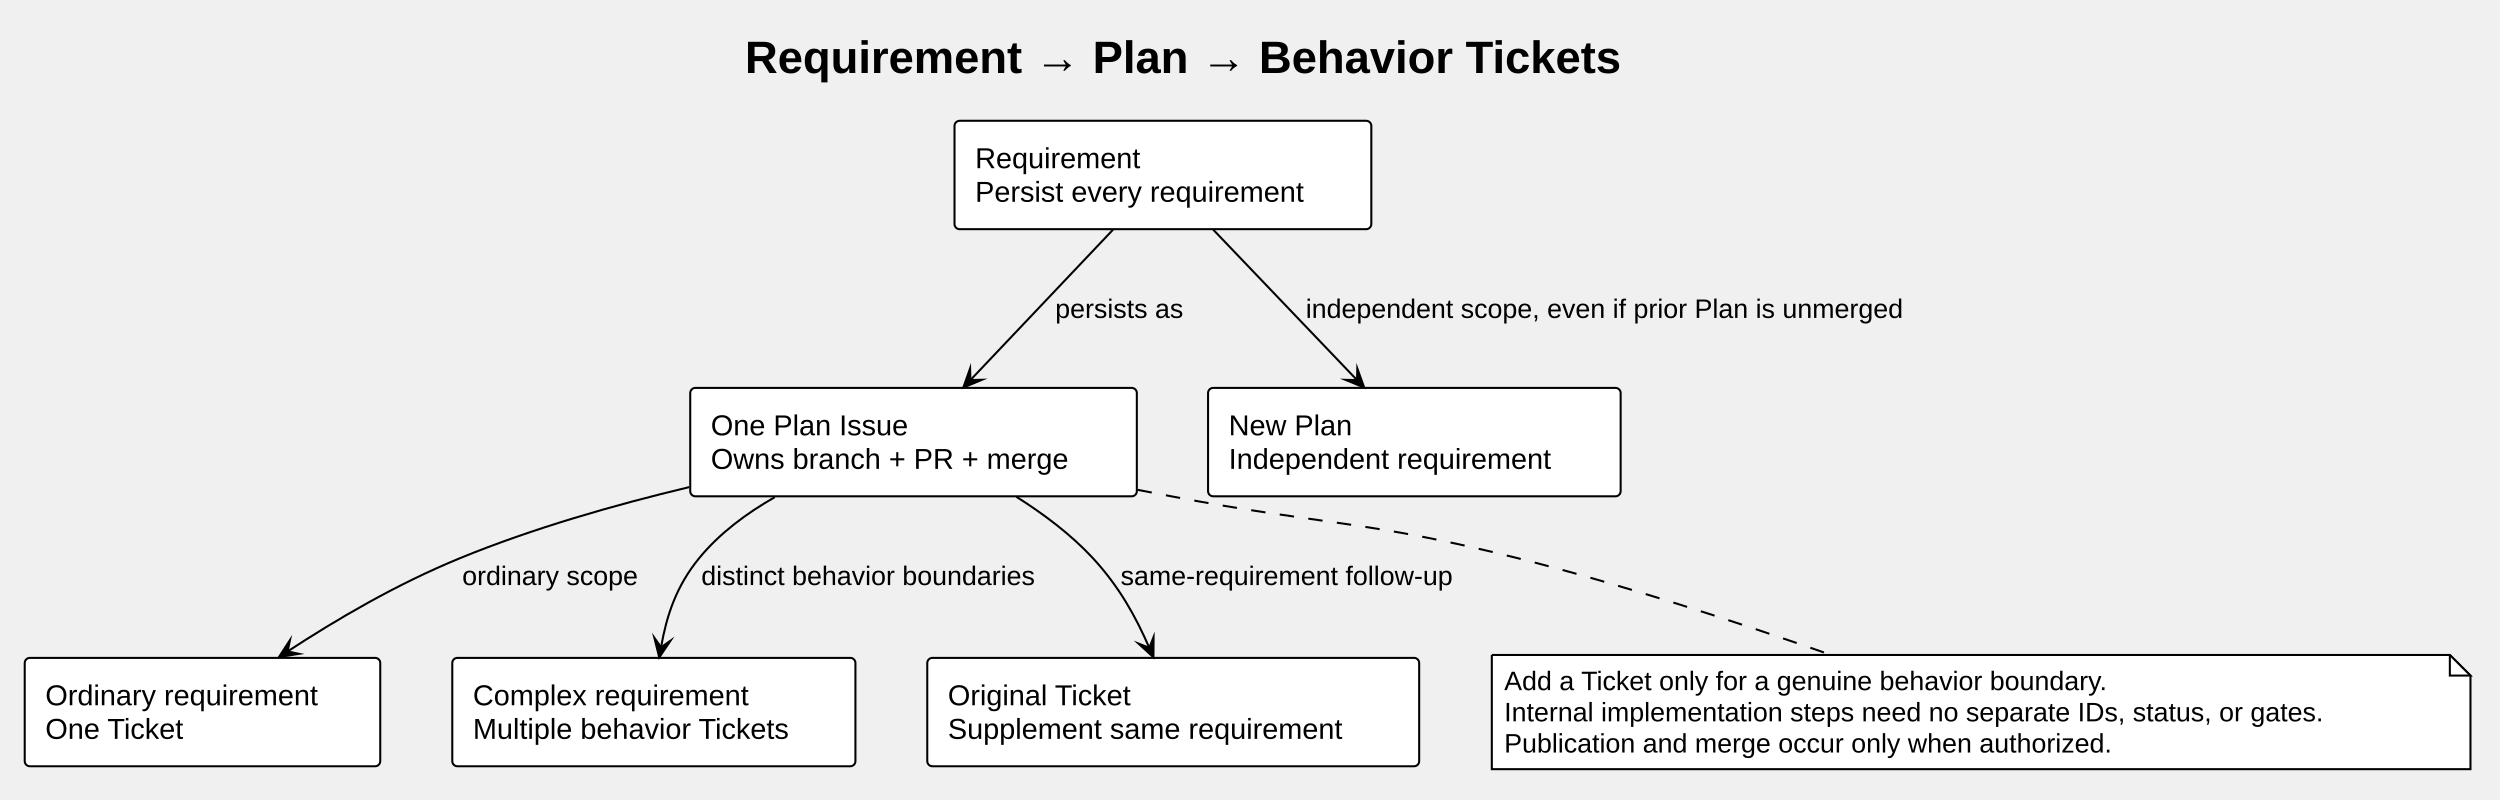
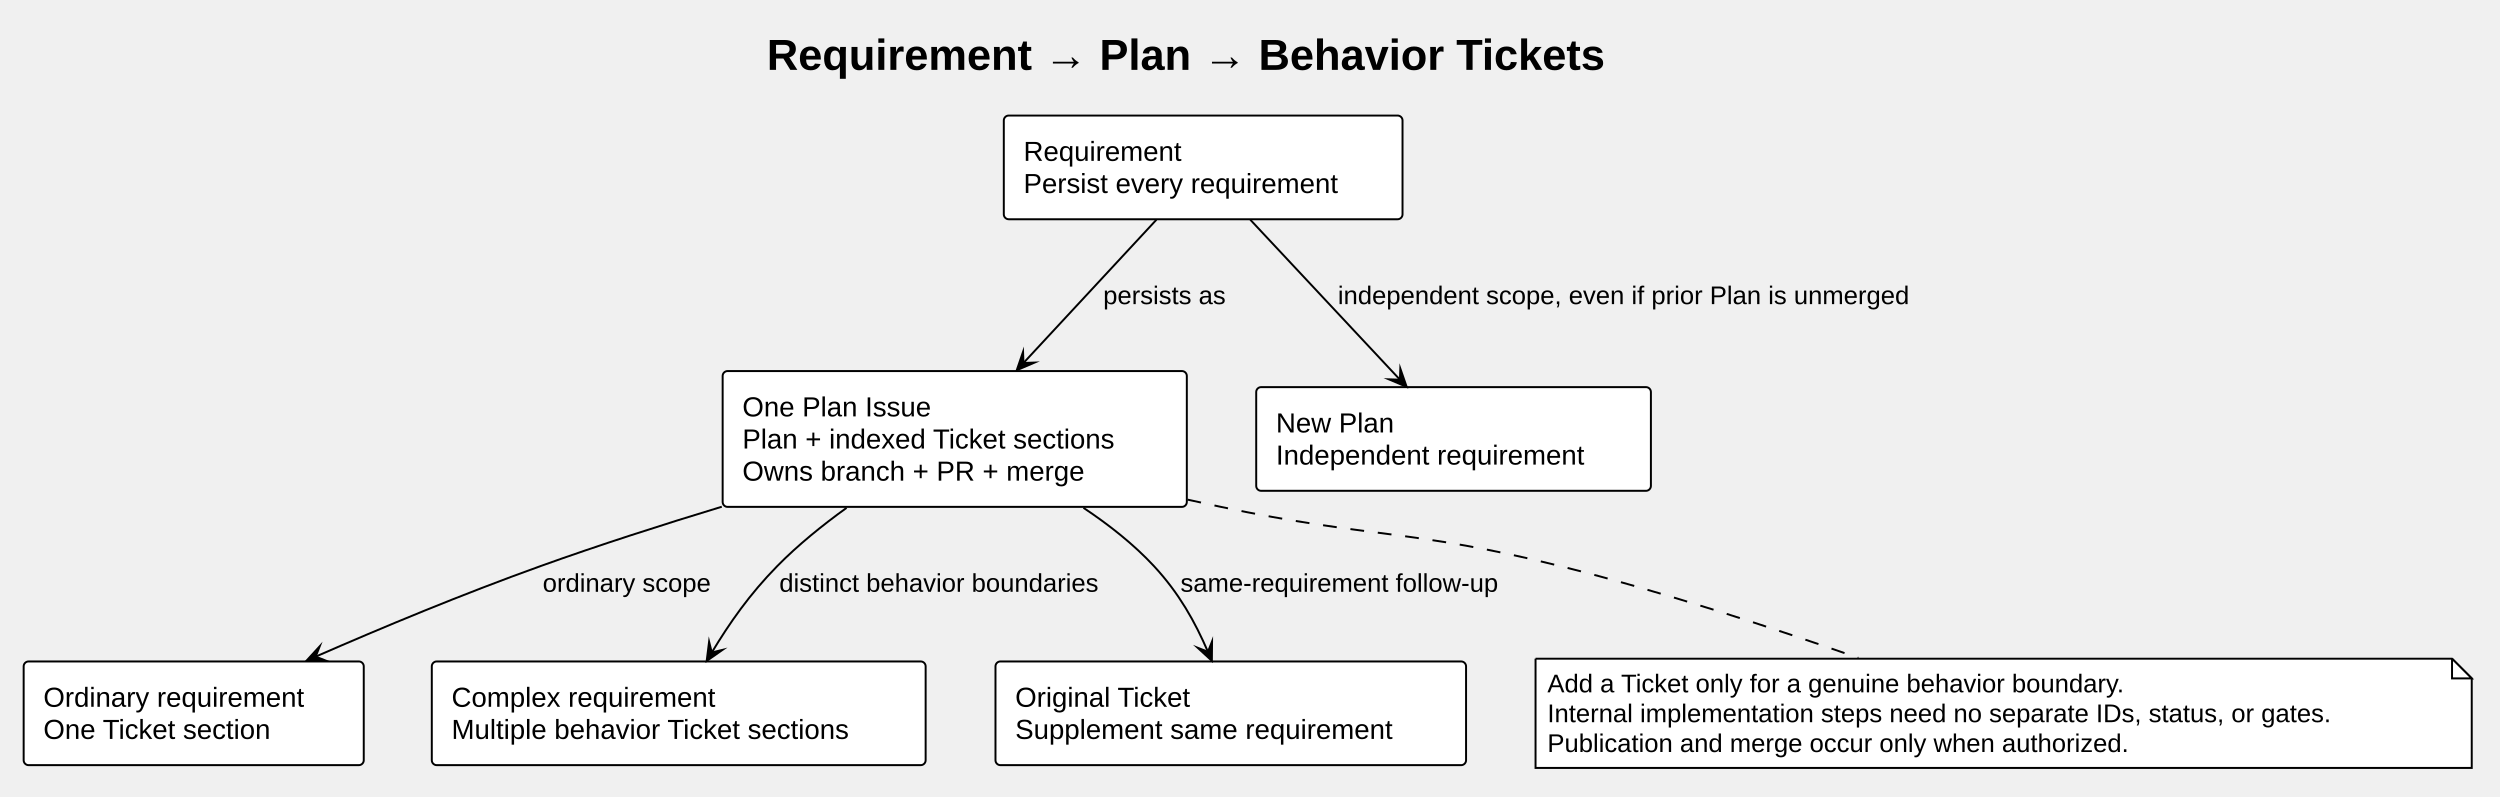
- <svg xmlns="http://www.w3.org/2000/svg" version="1.1" data-diagram-type="DESCRIPTION" style="width:1213px;height:388px;background:#FFFFFF;" width="1213px" height="388px" viewBox="0 0 1213 388" zoomAndPan="magnify" preserveAspectRatio="none" contentStyleType="text/css">
+ <svg xmlns="http://www.w3.org/2000/svg" version="1.1" data-diagram-type="DESCRIPTION" style="width:1268px;height:404px;background:#FFFFFF;" width="1268px" height="404px" viewBox="0 0 1268 404" zoomAndPan="magnify" preserveAspectRatio="none" contentStyleType="text/css">
  <defs />
  <g font-family="sans-serif" lengthAdjust="spacing">
    <g class="title" data-source-line="6">
-       <text x="361.466" y="35.421" fill="#000" font-size="22" textLength="488.737" font-weight="700" font-family="Arial">Requirement → Plan → Behavior Tickets</text>
+       <text x="388.966" y="35.421" fill="#000" font-size="22" textLength="488.737" font-weight="700" font-family="Arial">Requirement → Plan → Behavior Tickets</text>
    </g>
    <g class="entity" data-qualified-name="requirement" id="ent0001" data-source-line="8">
-       <rect x="463.13" y="58.609" width="202.232" height="52.594" fill="#FFF" style="stroke:#000;stroke-width:1;" rx="2.5" ry="2.5" />
-       <text x="473.13" y="81.604" fill="#000" font-size="14" textLength="90.973" font-family="Arial">Requirement</text>
-       <text x="473.13" y="97.901" fill="#000" font-size="14" textLength="182.232" font-family="Arial">Persist every requirement</text>
+       <rect x="509.13" y="58.609" width="202.232" height="52.594" fill="#FFF" style="stroke:#000;stroke-width:1;" rx="2.5" ry="2.5" />
+       <text x="519.13" y="81.604" fill="#000" font-size="14" textLength="90.973" font-family="Arial">Requirement</text>
+       <text x="519.13" y="97.901" fill="#000" font-size="14" textLength="182.232" font-family="Arial">Persist every requirement</text>
    </g>
    <g class="entity" data-qualified-name="plan" id="ent0002" data-source-line="9">
-       <rect x="334.9" y="188.209" width="216.69" height="52.594" fill="#FFF" style="stroke:#000;stroke-width:1;" rx="2.5" ry="2.5" />
-       <text x="344.9" y="211.204" fill="#000" font-size="14" textLength="103.394" font-family="Arial">One Plan Issue</text>
-       <text x="344.9" y="227.501" fill="#000" font-size="14" textLength="196.69" font-family="Arial">Owns branch + PR + merge</text>
+       <rect x="366.53" y="188.199" width="235.428" height="68.891" fill="#FFF" style="stroke:#000;stroke-width:1;" rx="2.5" ry="2.5" />
+       <text x="376.53" y="211.194" fill="#000" font-size="14" textLength="103.394" font-family="Arial">One Plan Issue</text>
+       <text x="376.53" y="227.491" fill="#000" font-size="14" textLength="215.428" font-family="Arial">Plan + indexed Ticket sections</text>
+       <text x="376.53" y="243.788" fill="#000" font-size="14" textLength="196.69" font-family="Arial">Owns branch + PR + merge</text>
    </g>
    <g class="entity" data-qualified-name="ordinary" id="ent0003" data-source-line="10">
-       <rect x="12" y="319.199" width="172.496" height="52.594" fill="#FFF" style="stroke:#000;stroke-width:1;" rx="2.5" ry="2.5" />
-       <text x="22" y="342.194" fill="#000" font-size="14" textLength="152.496" font-family="Arial">Ordinary requirement</text>
-       <text x="22" y="358.491" fill="#000" font-size="14" textLength="75.305" font-family="Arial">One Ticket</text>
+       <rect x="12" y="335.489" width="172.496" height="52.594" fill="#FFF" style="stroke:#000;stroke-width:1;" rx="2.5" ry="2.5" />
+       <text x="22" y="358.484" fill="#000" font-size="14" textLength="152.496" font-family="Arial">Ordinary requirement</text>
+       <text x="22" y="374.781" fill="#000" font-size="14" textLength="130.177" font-family="Arial">One Ticket section</text>
    </g>
    <g class="entity" data-qualified-name="complex" id="ent0004" data-source-line="11">
-       <rect x="219.45" y="319.199" width="195.602" height="52.594" fill="#FFF" style="stroke:#000;stroke-width:1;" rx="2.5" ry="2.5" />
-       <text x="229.45" y="342.194" fill="#000" font-size="14" textLength="153.104" font-family="Arial">Complex requirement</text>
-       <text x="229.45" y="358.491" fill="#000" font-size="14" textLength="175.602" font-family="Arial">Multiple behavior Tickets</text>
+       <rect x="219.01" y="335.489" width="250.474" height="52.594" fill="#FFF" style="stroke:#000;stroke-width:1;" rx="2.5" ry="2.5" />
+       <text x="229.01" y="358.484" fill="#000" font-size="14" textLength="153.104" font-family="Arial">Complex requirement</text>
+       <text x="229.01" y="374.781" fill="#000" font-size="14" textLength="230.474" font-family="Arial">Multiple behavior Ticket sections</text>
    </g>
    <g class="entity" data-qualified-name="original_ticket" id="ent0005" data-source-line="12">
-       <rect x="449.91" y="319.199" width="238.675" height="52.594" fill="#FFF" style="stroke:#000;stroke-width:1;" rx="2.5" ry="2.5" />
-       <text x="459.91" y="342.194" fill="#000" font-size="14" textLength="101.582" font-family="Arial">Original Ticket</text>
-       <text x="459.91" y="358.491" fill="#000" font-size="14" textLength="218.675" font-family="Arial">Supplement same requirement</text>
+       <rect x="504.91" y="335.489" width="238.675" height="52.594" fill="#FFF" style="stroke:#000;stroke-width:1;" rx="2.5" ry="2.5" />
+       <text x="514.91" y="358.484" fill="#000" font-size="14" textLength="101.582" font-family="Arial">Original Ticket</text>
+       <text x="514.91" y="374.781" fill="#000" font-size="14" textLength="218.675" font-family="Arial">Supplement same requirement</text>
    </g>
    <g class="entity" data-qualified-name="new_plan" id="ent0006" data-source-line="13">
-       <rect x="586.15" y="188.209" width="200.188" height="52.594" fill="#FFF" style="stroke:#000;stroke-width:1;" rx="2.5" ry="2.5" />
-       <text x="596.15" y="211.204" fill="#000" font-size="14" textLength="64.771" font-family="Arial">New Plan</text>
-       <text x="596.15" y="227.501" fill="#000" font-size="14" textLength="180.188" font-family="Arial">Independent requirement</text>
+       <rect x="637.15" y="196.349" width="200.188" height="52.594" fill="#FFF" style="stroke:#000;stroke-width:1;" rx="2.5" ry="2.5" />
+       <text x="647.15" y="219.344" fill="#000" font-size="14" textLength="64.771" font-family="Arial">New Plan</text>
+       <text x="647.15" y="235.641" fill="#000" font-size="14" textLength="180.188" font-family="Arial">Independent requirement</text>
    </g>
    <g class="entity" data-qualified-name="GMN12" id="ent0013" data-source-line="22">
-       <path d="M723.83,317.799 L723.83,373.198 L1198.668,373.198 L1198.668,327.799 L1188.668,317.799 L723.83,317.799" style="stroke:#000;stroke-width:1;" fill="#FFF" />
-       <path d="M1188.668,317.799 L1188.668,327.799 L1198.668,327.799 L1188.668,317.799" style="stroke:#000;stroke-width:1;" fill="#FFF" />
-       <text x="729.83" y="334.866" fill="#000" font-size="13" textLength="334.794" font-family="Arial">Add a Ticket only for a genuine behavior boundary.</text>
-       <text x="729.83" y="349.999" fill="#000" font-size="13" textLength="453.838" font-family="Arial">Internal implementation steps need no separate IDs, status, or gates.</text>
-       <text x="729.83" y="365.132" fill="#000" font-size="13" textLength="335.175" font-family="Arial">Publication and merge occur only when authorized.</text>
+       <path d="M778.83,334.089 L778.83,389.488 L1253.668,389.488 L1253.668,344.089 L1243.668,334.089 L778.83,334.089" style="stroke:#000;stroke-width:1;" fill="#FFF" />
+       <path d="M1243.668,334.089 L1243.668,344.089 L1253.668,344.089 L1243.668,334.089" style="stroke:#000;stroke-width:1;" fill="#FFF" />
+       <text x="784.83" y="351.156" fill="#000" font-size="13" textLength="334.794" font-family="Arial">Add a Ticket only for a genuine behavior boundary.</text>
+       <text x="784.83" y="366.289" fill="#000" font-size="13" textLength="453.838" font-family="Arial">Internal implementation steps need no separate IDs, status, or gates.</text>
+       <text x="784.83" y="381.422" fill="#000" font-size="13" textLength="335.175" font-family="Arial">Publication and merge occur only when authorized.</text>
    </g>
    <g class="link" data-entity-1="ent0001" data-entity-2="ent0002" id="lnk7" data-source-line="15" data-link-type="dependency">
-       <path d="M540.05,111.419 C518.95,133.679 491.93,162.161 470.84,184.411" style="stroke:#000;stroke-width:1;" fill="none" id="requirement-to-plan" />
-       <polygon points="467.4,188.039,476.495,184.259,470.84,184.411,470.688,178.756,467.4,188.039" fill="#000" style="stroke:#000;stroke-width:1;stroke-linejoin:miter;stroke-miterlimit:10;" />
-       <text x="511.99" y="154.276" fill="#000" font-size="13" textLength="69.494" font-family="Arial">persists as</text>
+       <path d="M586.55,111.439 C566.52,133.019 541.061,160.445 519.101,184.105" style="stroke:#000;stroke-width:1;" fill="none" id="requirement-to-plan" />
+       <polygon points="515.7,187.769,524.754,183.894,519.101,184.105,518.891,178.452,515.7,187.769" fill="#000" style="stroke:#000;stroke-width:1;stroke-linejoin:miter;stroke-miterlimit:10;" />
+       <text x="559.53" y="154.266" fill="#000" font-size="13" textLength="69.494" font-family="Arial">persists as</text>
    </g>
    <g class="link" data-entity-1="ent0002" data-entity-2="ent0003" id="lnk8" data-source-line="16" data-link-type="dependency">
-       <path d="M334.41,236.349 C298.32,244.959 258.41,256.369 223.25,270.799 C192.13,283.569 163.669,300.339 139.539,316.069" style="stroke:#000;stroke-width:1;" fill="none" id="plan-to-ordinary" />
-       <polygon points="135.35,318.799,145.074,317.235,139.539,316.069,140.705,310.534,135.35,318.799" fill="#000" style="stroke:#000;stroke-width:1;stroke-linejoin:miter;stroke-miterlimit:10;" />
-       <text x="224.25" y="283.866" fill="#000" font-size="13" textLength="96.662" font-family="Arial">ordinary scope</text>
+       <path d="M366.09,257.009 C335.94,266.159 303.73,276.499 274.25,287.089 C234.03,301.539 194.243,318.139 160.103,333.039" style="stroke:#000;stroke-width:1;" fill="none" id="plan-to-ordinary" />
+       <polygon points="155.52,335.039,165.369,335.105,160.103,333.039,162.169,327.773,155.52,335.039" fill="#000" style="stroke:#000;stroke-width:1;stroke-linejoin:miter;stroke-miterlimit:10;" />
+       <text x="275.25" y="300.156" fill="#000" font-size="13" textLength="96.662" font-family="Arial">ordinary scope</text>
    </g>
    <g class="link" data-entity-1="ent0002" data-entity-2="ent0004" id="lnk9" data-source-line="17" data-link-type="dependency">
-       <path d="M375.91,241.239 C362.26,249.019 349.09,258.779 339.25,270.799 C328.08,284.439 323.448,298.685 320.738,314.055" style="stroke:#000;stroke-width:1;" fill="none" id="plan-to-complex" />
-       <polygon points="319.87,318.979,325.372,310.811,320.738,314.055,317.494,309.422,319.87,318.979" fill="#000" style="stroke:#000;stroke-width:1;stroke-linejoin:miter;stroke-miterlimit:10;" />
-       <text x="340.25" y="283.866" fill="#000" font-size="13" textLength="185.783" font-family="Arial">distinct behavior boundaries</text>
+       <path d="M429.38,257.579 C417.13,266.409 404.7,276.449 394.25,287.089 C380.16,301.429 370.073,315.928 361.013,330.948" style="stroke:#000;stroke-width:1;" fill="none" id="plan-to-complex" />
+       <polygon points="358.43,335.229,366.504,329.589,361.013,330.948,359.653,325.457,358.43,335.229" fill="#000" style="stroke:#000;stroke-width:1;stroke-linejoin:miter;stroke-miterlimit:10;" />
+       <text x="395.25" y="300.156" fill="#000" font-size="13" textLength="185.783" font-family="Arial">distinct behavior boundaries</text>
    </g>
    <g class="link" data-entity-1="ent0002" data-entity-2="ent0005" id="lnk10" data-source-line="18" data-link-type="dependency">
-       <path d="M493.12,241.029 C506.25,249.309 519.68,259.359 530.25,270.799 C543.11,284.729 551.024,299.125 557.644,314.325" style="stroke:#000;stroke-width:1;" fill="none" id="plan-to-original_ticket" />
-       <polygon points="559.64,318.909,559.714,309.061,557.644,314.325,552.379,312.255,559.64,318.909" fill="#000" style="stroke:#000;stroke-width:1;stroke-linejoin:miter;stroke-miterlimit:10;" />
-       <text x="543.71" y="283.866" fill="#000" font-size="13" textLength="184.533" font-family="Arial">same-requirement follow-up</text>
+       <path d="M549.53,257.569 C562.33,266.089 574.96,276.009 585.25,287.089 C598.15,300.989 606.071,315.372 612.671,330.592" style="stroke:#000;stroke-width:1;" fill="none" id="plan-to-original_ticket" />
+       <polygon points="614.66,335.179,614.749,325.331,612.671,330.592,607.41,328.514,614.66,335.179" fill="#000" style="stroke:#000;stroke-width:1;stroke-linejoin:miter;stroke-miterlimit:10;" />
+       <text x="598.74" y="300.156" fill="#000" font-size="13" textLength="184.533" font-family="Arial">same-requirement follow-up</text>
    </g>
    <g class="link" data-entity-1="ent0001" data-entity-2="ent0006" id="lnk11" data-source-line="19" data-link-type="dependency">
-       <path d="M588.64,111.419 C609.92,133.679 637.175,162.175 658.445,184.425" style="stroke:#000;stroke-width:1;" fill="none" id="requirement-to-new_plan" />
-       <polygon points="661.9,188.039,658.572,178.77,658.445,184.425,652.79,184.298,661.9,188.039" fill="#000" style="stroke:#000;stroke-width:1;stroke-linejoin:miter;stroke-miterlimit:10;" />
-       <text x="633.55" y="154.276" fill="#000" font-size="13" textLength="329.012" font-family="Arial">independent scope, even if prior Plan is unmerged</text>
+       <path d="M634.14,111.439 C656.84,135.699 687.384,168.348 710.054,192.578" style="stroke:#000;stroke-width:1;" fill="none" id="requirement-to-new_plan" />
+       <polygon points="713.47,196.229,710.242,186.925,710.054,192.578,704.4,192.39,713.47,196.229" fill="#000" style="stroke:#000;stroke-width:1;stroke-linejoin:miter;stroke-miterlimit:10;" />
+       <text x="678.56" y="154.266" fill="#000" font-size="13" textLength="329.012" font-family="Arial">independent scope, even if prior Plan is unmerged</text>
    </g>
    <g class="link" data-entity-1="ent0002" data-entity-2="ent0013" id="lnk14" data-source-line="22" data-link-type="association">
-       <path d="M551.96,237.659 C557.47,238.729 562.92,239.789 568.25,240.799 C642.76,254.989 662.7,252.279 736.25,270.799 C787.37,283.669 843.74,302.139 887.27,317.369" style="stroke:#000;stroke-width:1;stroke-dasharray:7,7;" fill="none" id="plan-GMN12" />
+       <path d="M602.3,253.399 C608.03,254.679 613.7,255.919 619.25,257.089 C695.18,273.099 715.96,268.299 791.25,287.089 C842.5,299.879 898.99,318.399 942.54,333.679" style="stroke:#000;stroke-width:1;stroke-dasharray:7,7;" fill="none" id="plan-GMN12" />
    </g>
  </g>
</svg>
